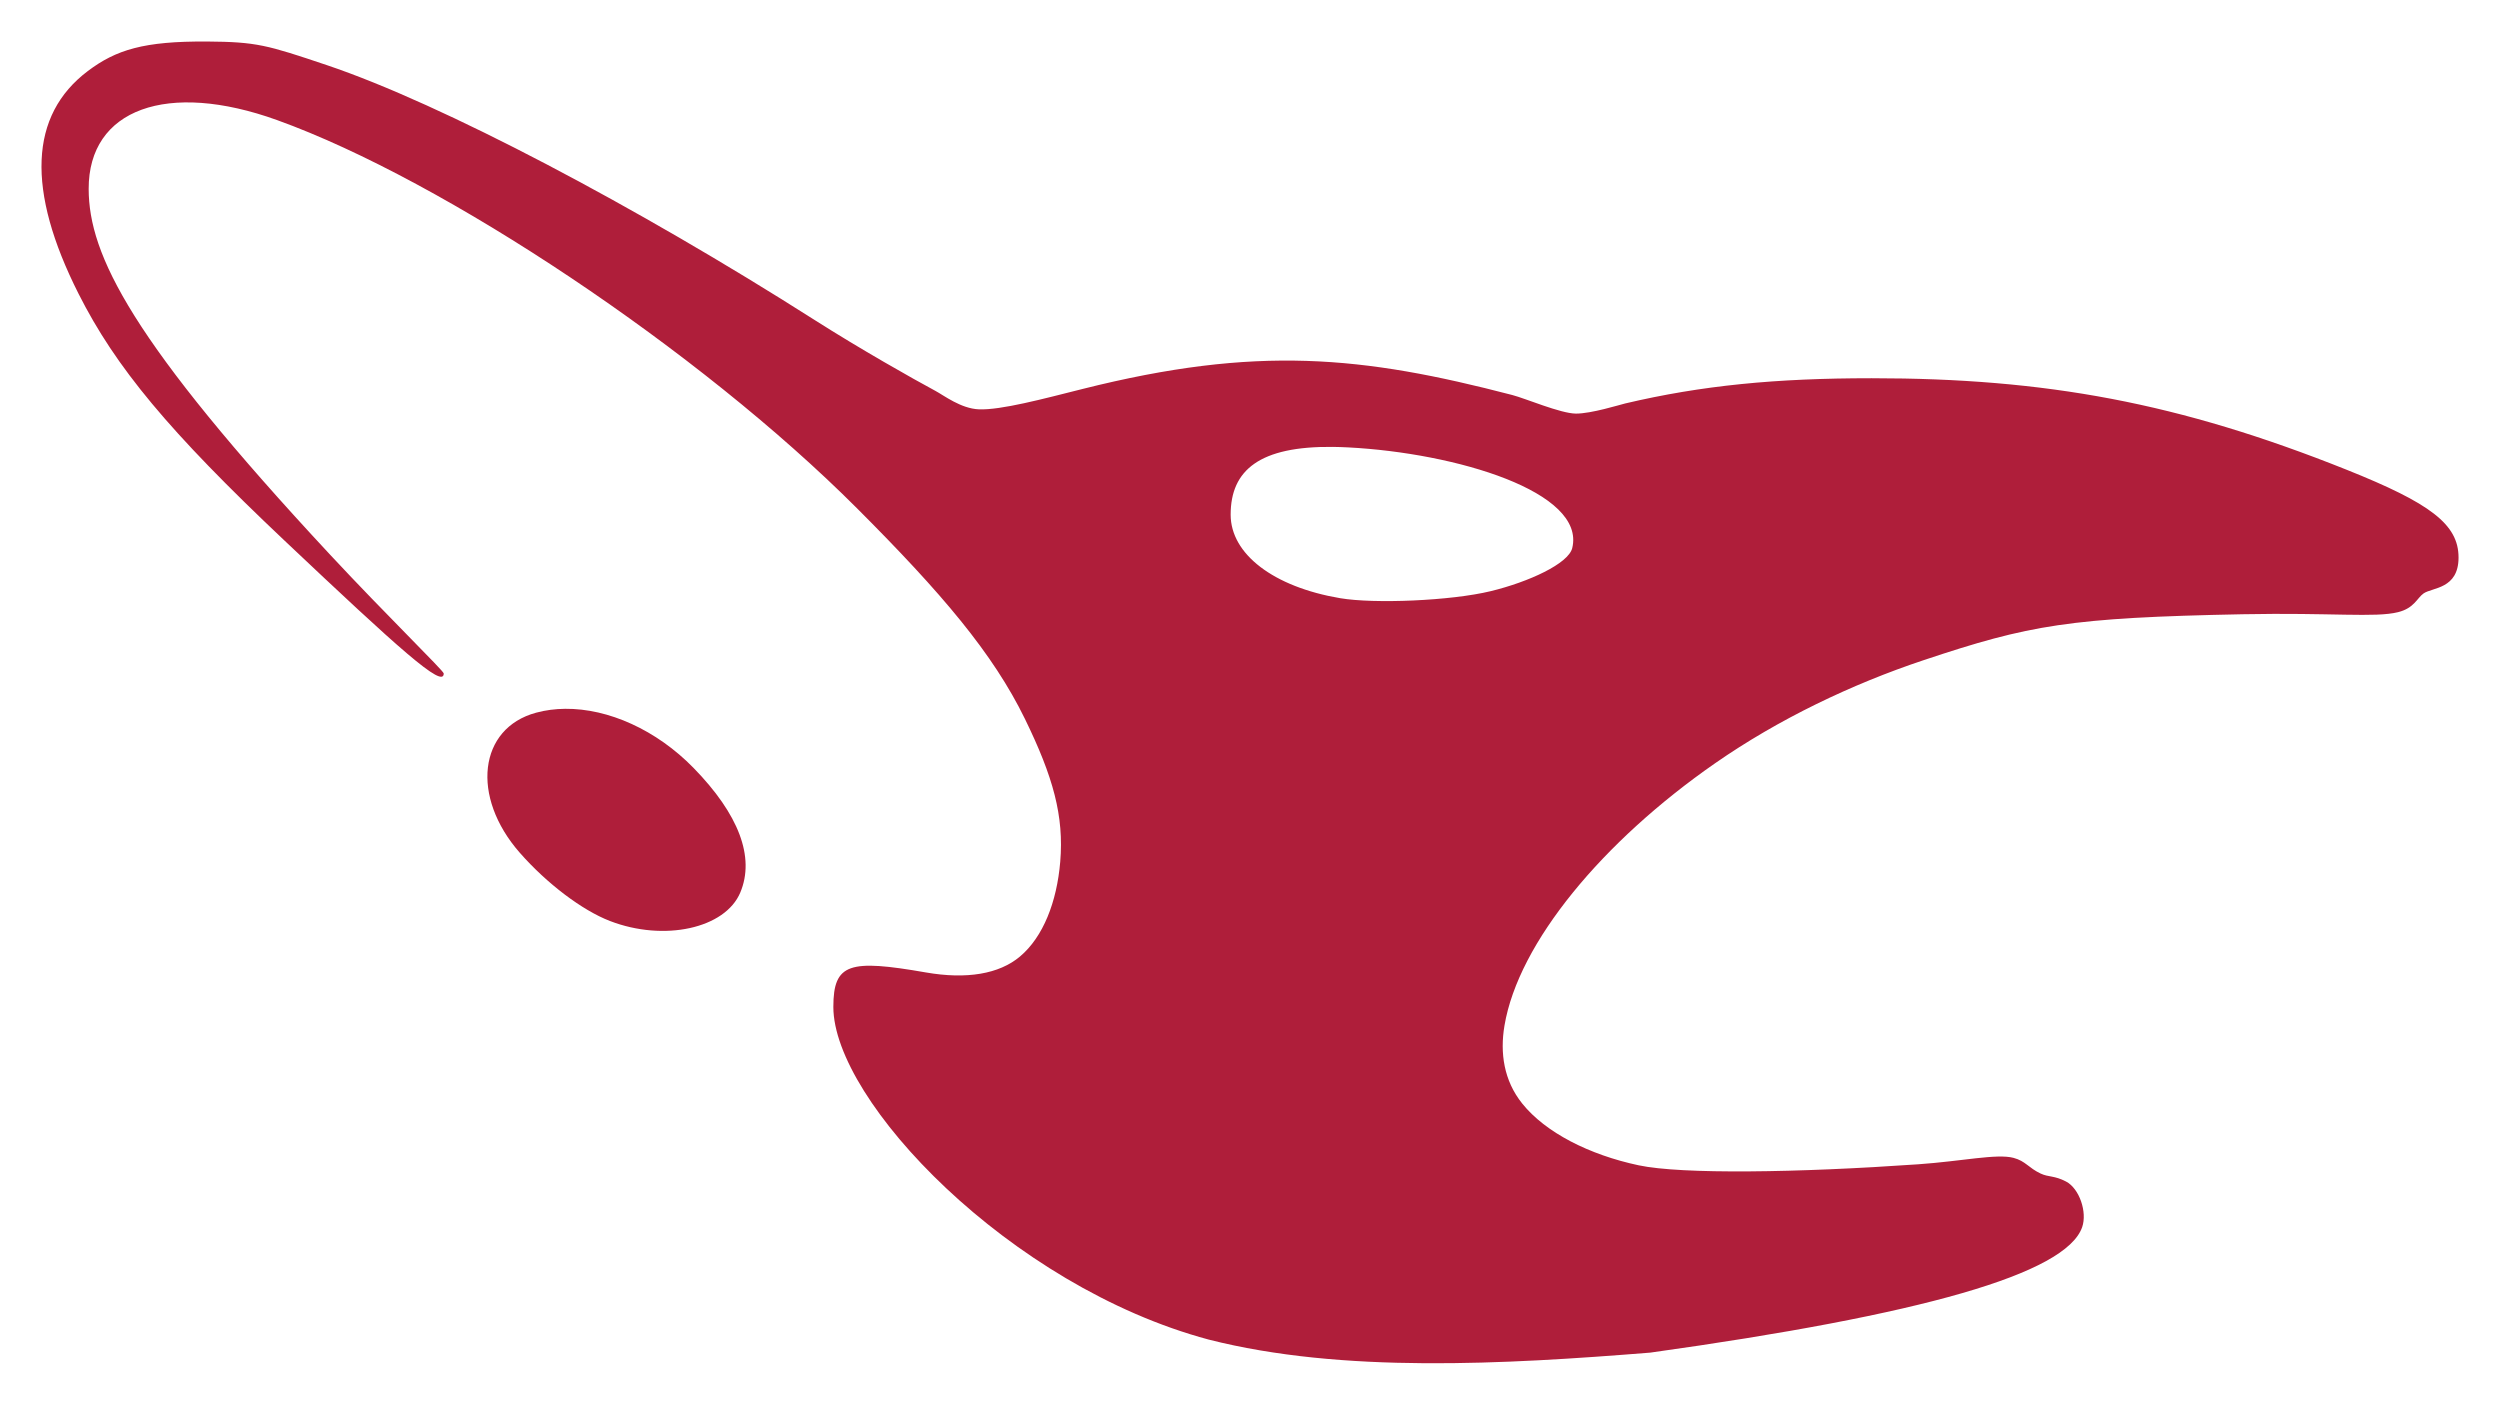
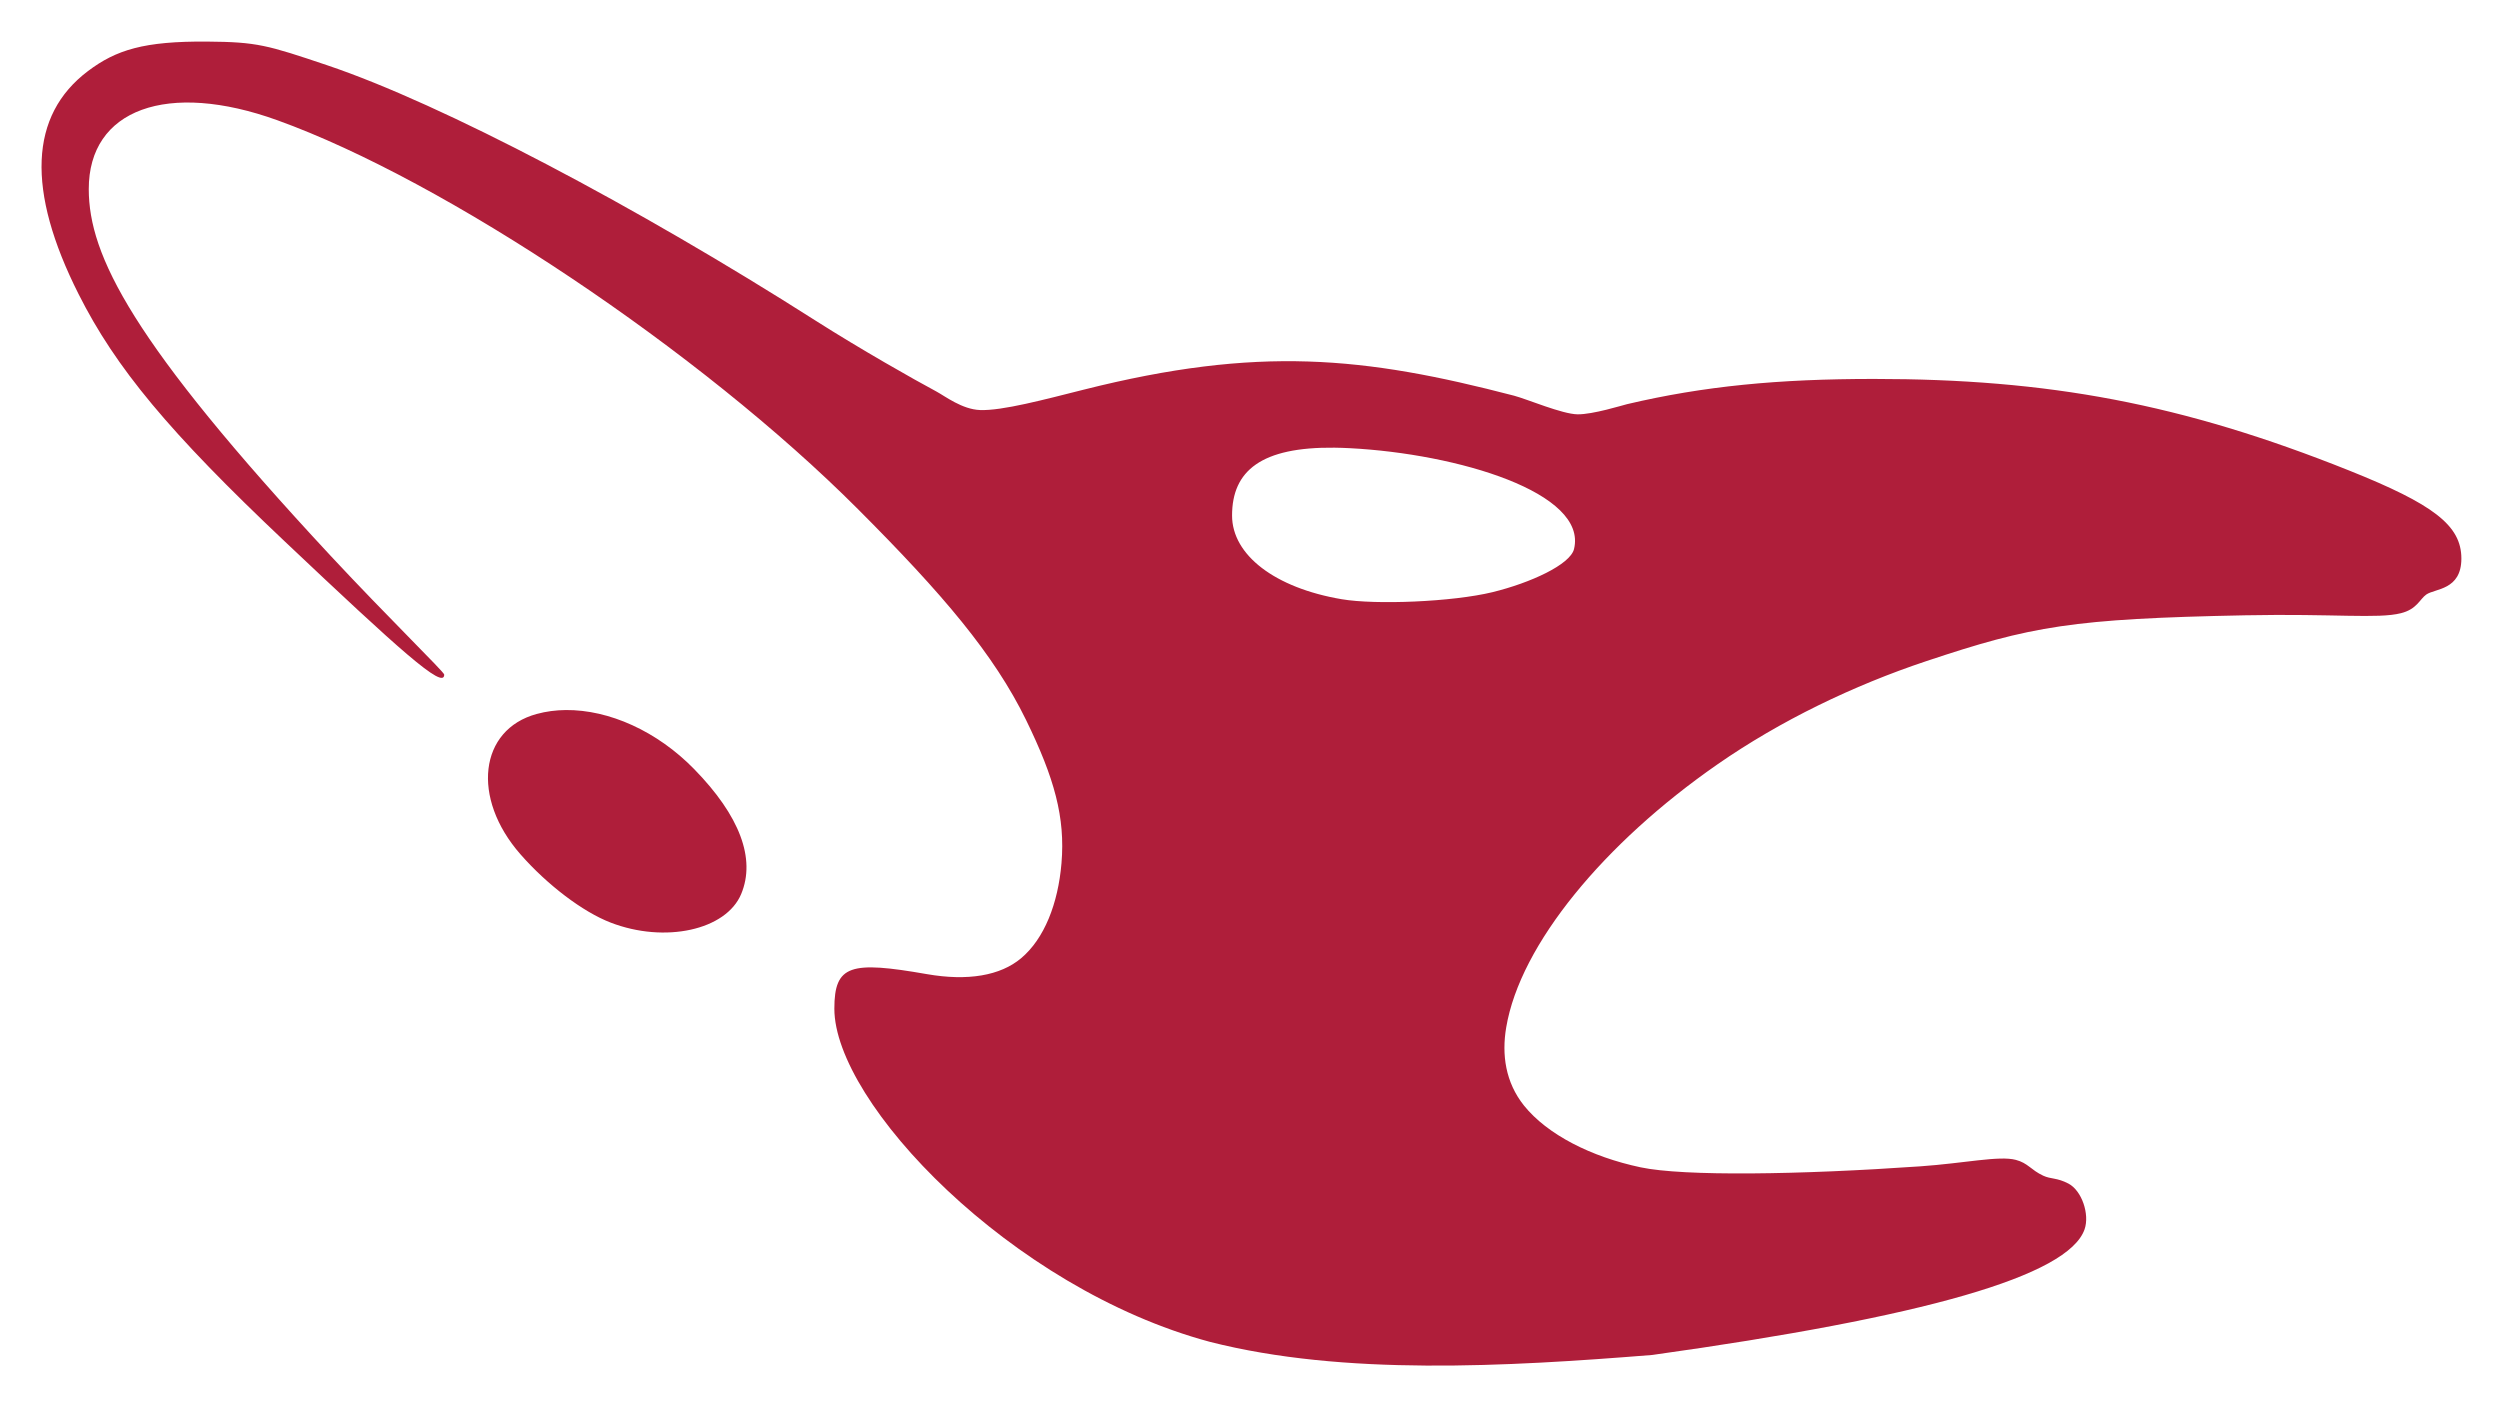
- <svg xmlns="http://www.w3.org/2000/svg" width="301.35" height="169.323" viewBox="0 0 79.732 44.8" version="1.1" id="svg7462">
-   <defs id="defs7456" />
-   <g id="layer1" transform="translate(319.9239,93.38987)">
-     <path style="opacity:1;vector-effect:none;fill:#af1e3a;fill-opacity:1;stroke:none;stroke-width:0.177;stroke-linecap:butt;stroke-linejoin:miter;stroke-miterlimit:4;stroke-dasharray:none;stroke-dashoffset:0;stroke-opacity:1;paint-order:markers stroke fill" d="m -313.326,-92.066 c 1.591,0.012 1.913,0.11 3.828,0.754 3.656,1.23 9.862,4.504 15.558,8.13 1.433,0.913 3.137,1.876 3.843,2.255 0.279,0.149 0.821,0.57 1.394,0.592 0.704,0.027 2.041,-0.332 3.306,-0.65 5.562,-1.398 8.917,-1.053 13.703,0.193 0.424,0.11 1.537,0.588 2.027,0.593 0.484,0.005 1.417,-0.286 1.573,-0.323 2.448,-0.578 4.823,-0.805 7.86,-0.805 5.554,0 9.802,0.78 15.154,2.92 2.663,1.065 3.566,1.737 3.566,2.798 0,1.012 -0.842,0.951 -1.118,1.147 -0.207,0.148 -0.296,0.467 -0.808,0.595 -0.736,0.184 -2.115,0.011 -4.957,0.067 -5.531,0.109 -6.803,0.34 -10.169,1.462 -2.311,0.77 -4.638,1.887 -6.655,3.288 -3.589,2.493 -6.277,5.725 -6.721,8.37 -0.146,0.867 -0.024,1.75 0.566,2.485 0.742,0.926 2.141,1.636 3.714,1.97 1.377,0.292 5.078,0.236 8.912,-0.032 1.402,-0.098 2.508,-0.346 3.041,-0.206 0.389,0.102 0.478,0.32 0.871,0.503 0.25,0.117 0.433,0.058 0.805,0.252 0.428,0.223 0.682,0.978 0.515,1.456 -0.52,1.489 -5.107,2.792 -13.772,4.001 -4.666,0.374 -9.827,0.667 -14.086,-0.416 -6.357,-1.703 -11.97,-7.625 -11.97,-10.609 0,-1.397 0.512,-1.525 2.951,-1.1 1.297,0.226 2.336,0.052 3,-0.507 0.74,-0.622 1.177,-1.74 1.285,-3.023 0.122,-1.46 -0.223,-2.706 -1.127,-4.558 -1.02,-2.089 -2.647,-4.005 -5.356,-6.716 -5.027,-5.031 -13.151,-10.454 -18.494,-12.38 -3.495,-1.26 -6.015,-0.358 -6.009,2.196 0.004,2.099 1.344,4.837 7.701,11.666 1.802,1.935 3.623,3.704 3.623,3.787 0,0.504 -1.433,-0.795 -5.077,-4.237 -3.691,-3.486 -5.39,-5.536 -6.569,-7.872 -1.672,-3.312 -1.569,-5.698 0.295,-7.104 0.899,-0.678 1.789,-0.956 3.797,-0.941 z m 35.913,12.929 c -2.33,-0.026 -3.262,0.734 -3.262,2.161 0,1.257 1.365,2.303 3.492,2.664 1.093,0.185 3.533,0.084 4.802,-0.224 1.218,-0.296 2.478,-0.878 2.6,-1.373 0.44,-1.795 -3.699,-3.033 -7.146,-3.212 -0.168,-0.009 -0.329,-0.014 -0.485,-0.016 z m -24.486,8.353 c 1.379,-0.013 2.911,0.674 4.092,1.883 1.451,1.486 1.964,2.85 1.494,3.974 -0.481,1.15 -2.43,1.577 -4.159,0.91 -0.885,-0.341 -2.013,-1.195 -2.874,-2.176 -1.571,-1.789 -1.316,-3.972 0.523,-4.468 0.296,-0.08 0.606,-0.12 0.924,-0.123 z" id="rect946" />
+ <svg xmlns="http://www.w3.org/2000/svg" width="178px" height="100px" viewBox="0 0 178 100" version="1.1">
+   <g id="surface1">
+     <path style=" stroke:none;fill-rule:nonzero;fill:rgb(68.627%,11.765%,22.745%);fill-opacity:1;" d="M 14.746 2.961 C 18.305 2.988 19.023 3.207 23.301 4.648 C 31.473 7.398 45.344 14.719 58.074 22.832 C 61.277 24.871 65.086 27.027 66.664 27.871 C 67.289 28.207 68.5 29.148 69.781 29.195 C 71.352 29.254 74.34 28.453 77.168 27.742 C 89.602 24.613 97.102 25.387 107.797 28.172 C 108.742 28.422 111.23 29.488 112.328 29.5 C 113.41 29.512 115.492 28.863 115.844 28.777 C 121.312 27.488 126.621 26.98 133.41 26.98 C 145.82 26.98 155.316 28.723 167.277 33.508 C 173.23 35.891 175.25 37.395 175.25 39.766 C 175.25 42.031 173.367 41.895 172.75 42.332 C 172.285 42.66 172.09 43.375 170.945 43.66 C 169.301 44.074 166.219 43.684 159.867 43.809 C 147.504 44.055 144.66 44.57 137.137 47.078 C 131.973 48.801 126.773 51.301 122.266 54.434 C 114.242 60.008 108.234 67.238 107.242 73.152 C 106.914 75.09 107.188 77.062 108.504 78.711 C 110.164 80.781 113.289 82.367 116.809 83.113 C 119.887 83.766 128.156 83.641 136.727 83.043 C 139.859 82.824 142.332 82.27 143.523 82.582 C 144.395 82.809 144.594 83.297 145.473 83.707 C 146.031 83.969 146.438 83.836 147.27 84.27 C 148.227 84.77 148.793 86.457 148.422 87.527 C 147.262 90.855 137.008 93.77 117.641 96.473 C 107.215 97.309 95.68 97.965 86.156 95.543 C 71.949 91.734 59.406 78.492 59.406 71.82 C 59.406 68.695 60.551 68.406 66 69.359 C 68.898 69.863 71.223 69.473 72.707 68.223 C 74.359 66.832 75.336 64.332 75.578 61.461 C 75.852 58.195 75.078 55.41 73.059 51.27 C 70.777 46.598 67.141 42.312 61.086 36.25 C 49.852 24.996 31.695 12.867 19.75 8.562 C 11.938 5.742 6.309 7.762 6.32 13.473 C 6.328 18.164 9.324 24.289 23.531 39.562 C 27.559 43.891 31.629 47.848 31.629 48.031 C 31.629 49.156 28.426 46.254 20.281 38.555 C 12.031 30.762 8.234 26.176 5.602 20.953 C 1.863 13.543 2.094 8.207 6.262 5.062 C 8.27 3.547 10.258 2.926 14.746 2.961 Z M 95.016 31.875 C 89.805 31.816 87.723 33.516 87.723 36.707 C 87.723 39.516 90.773 41.859 95.527 42.664 C 97.969 43.078 103.422 42.852 106.258 42.164 C 108.98 41.5 111.797 40.199 112.07 39.094 C 113.055 35.078 103.801 32.309 96.098 31.91 C 95.723 31.891 95.359 31.879 95.016 31.875 Z M 40.285 50.555 C 43.367 50.527 46.793 52.062 49.43 54.766 C 52.676 58.09 53.82 61.141 52.773 63.652 C 51.699 66.227 47.34 67.18 43.477 65.688 C 41.5 64.926 38.977 63.016 37.055 60.824 C 33.543 56.82 34.113 51.941 38.223 50.832 C 38.883 50.652 39.574 50.562 40.285 50.555 Z M 40.285 50.555 " />
  </g>
</svg>
